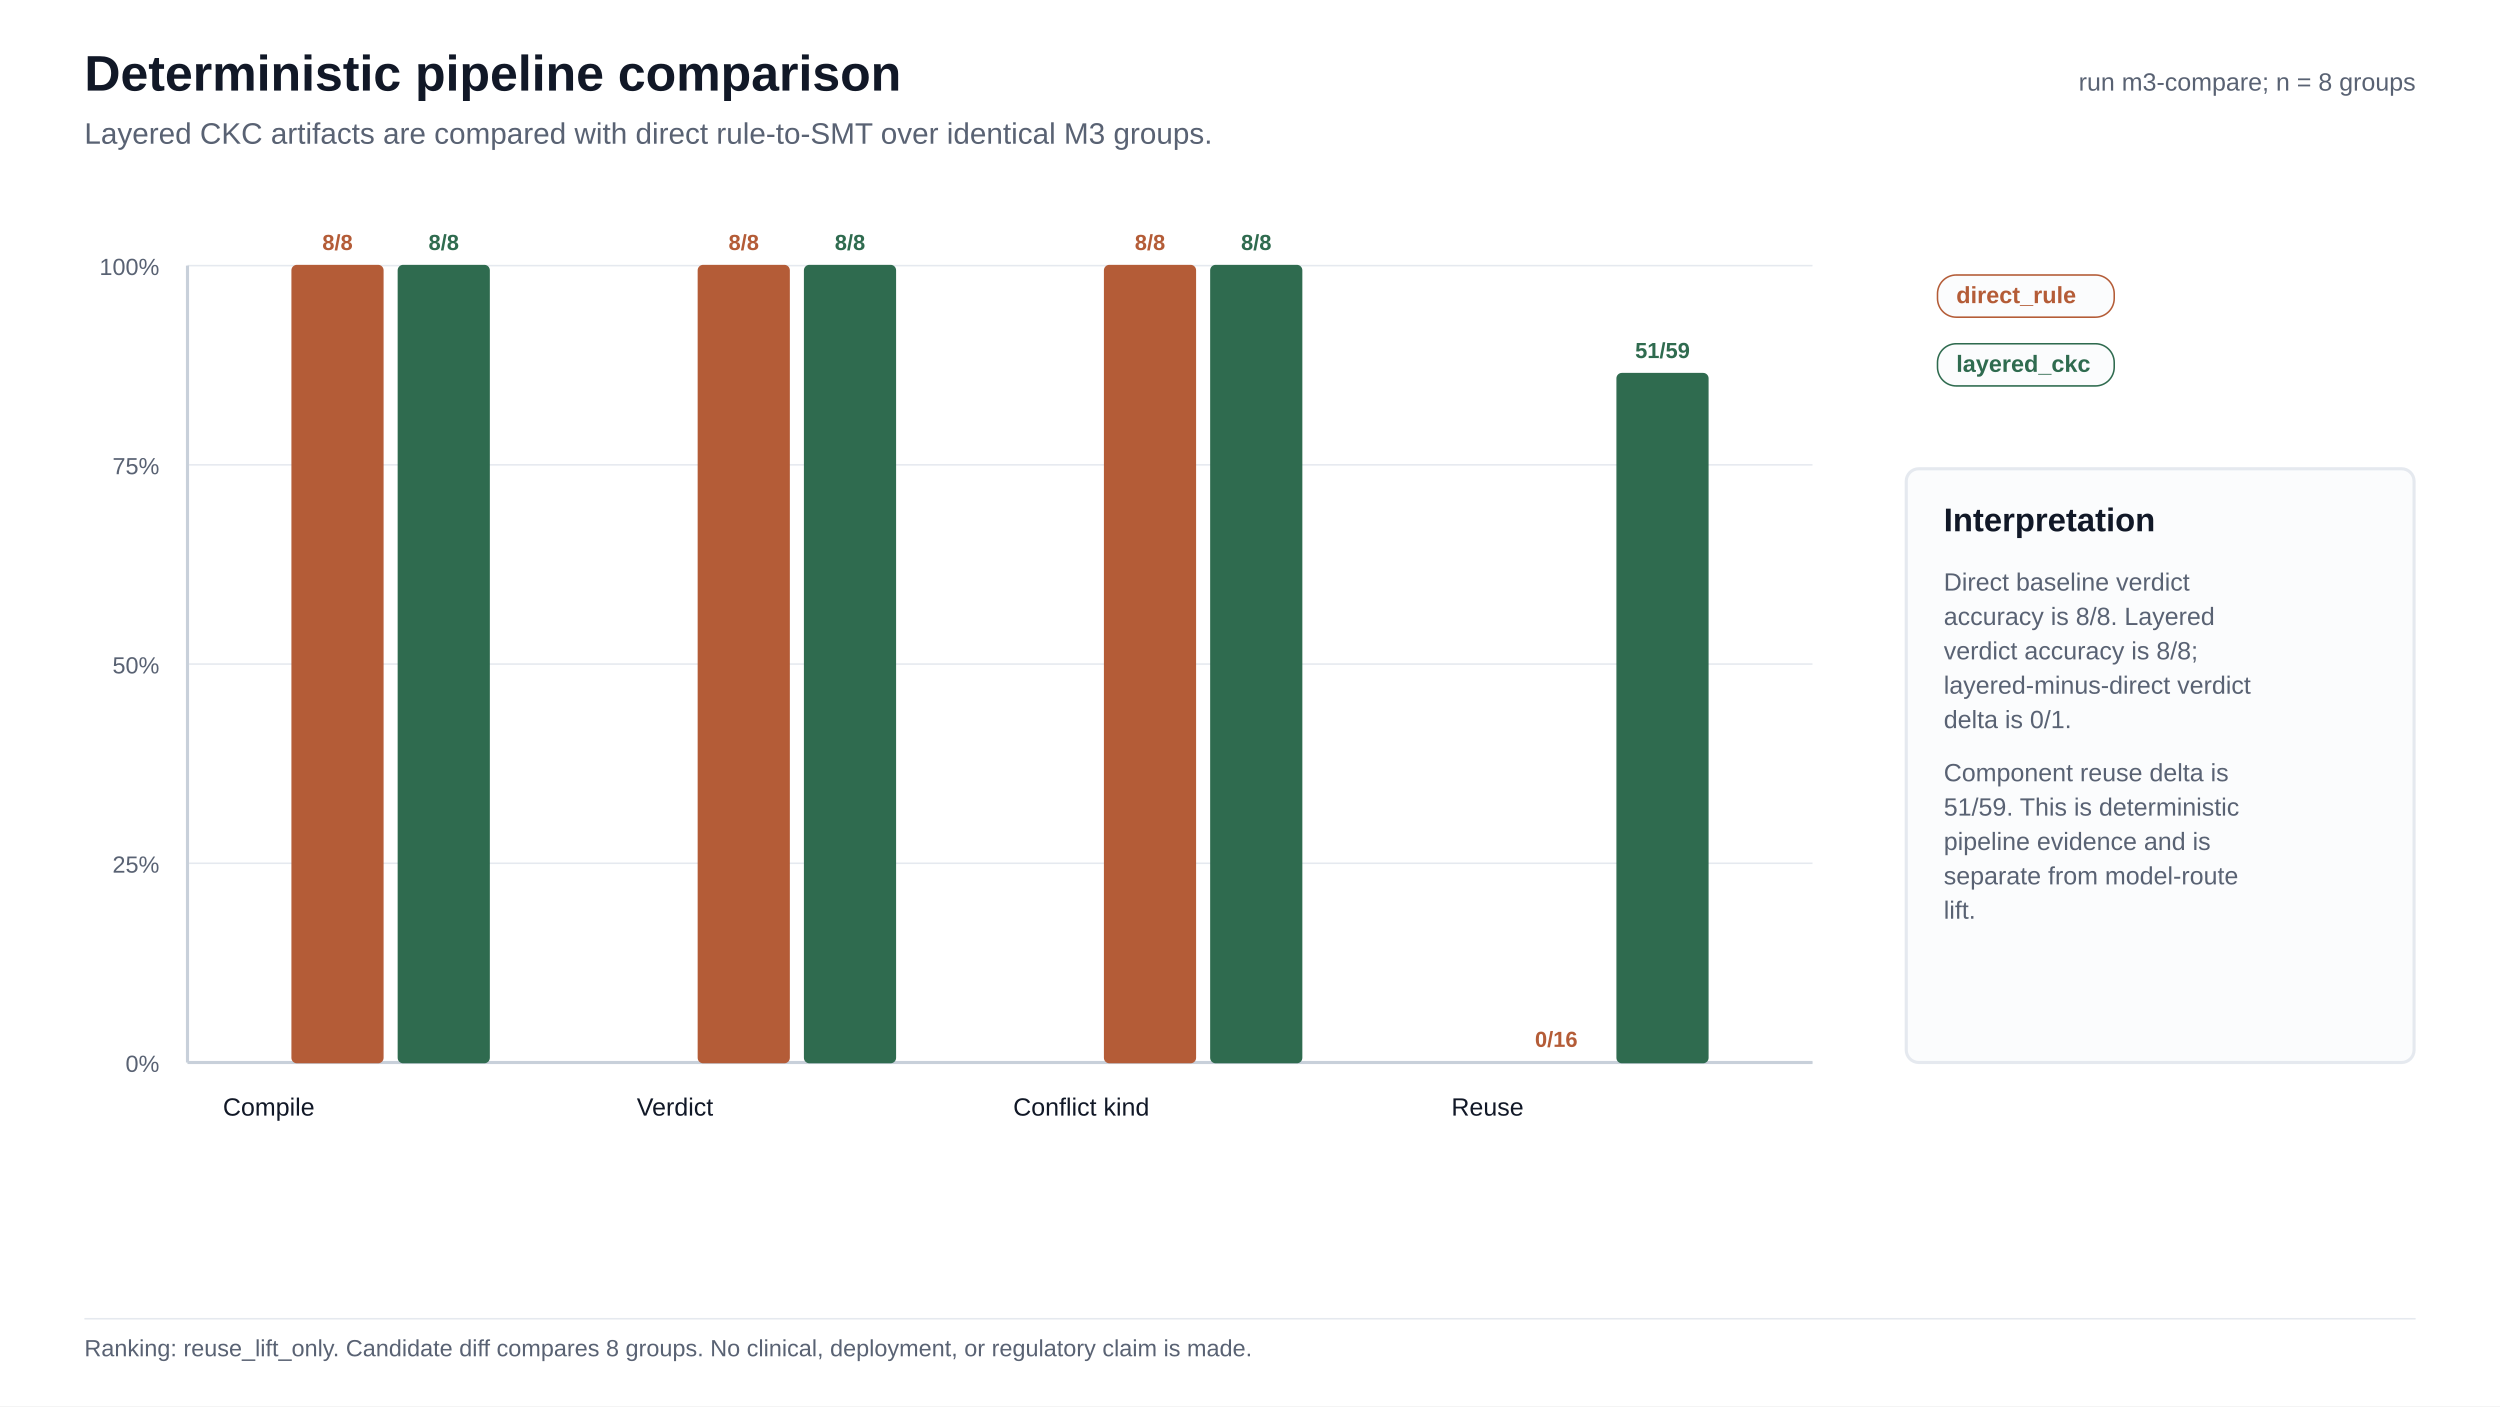
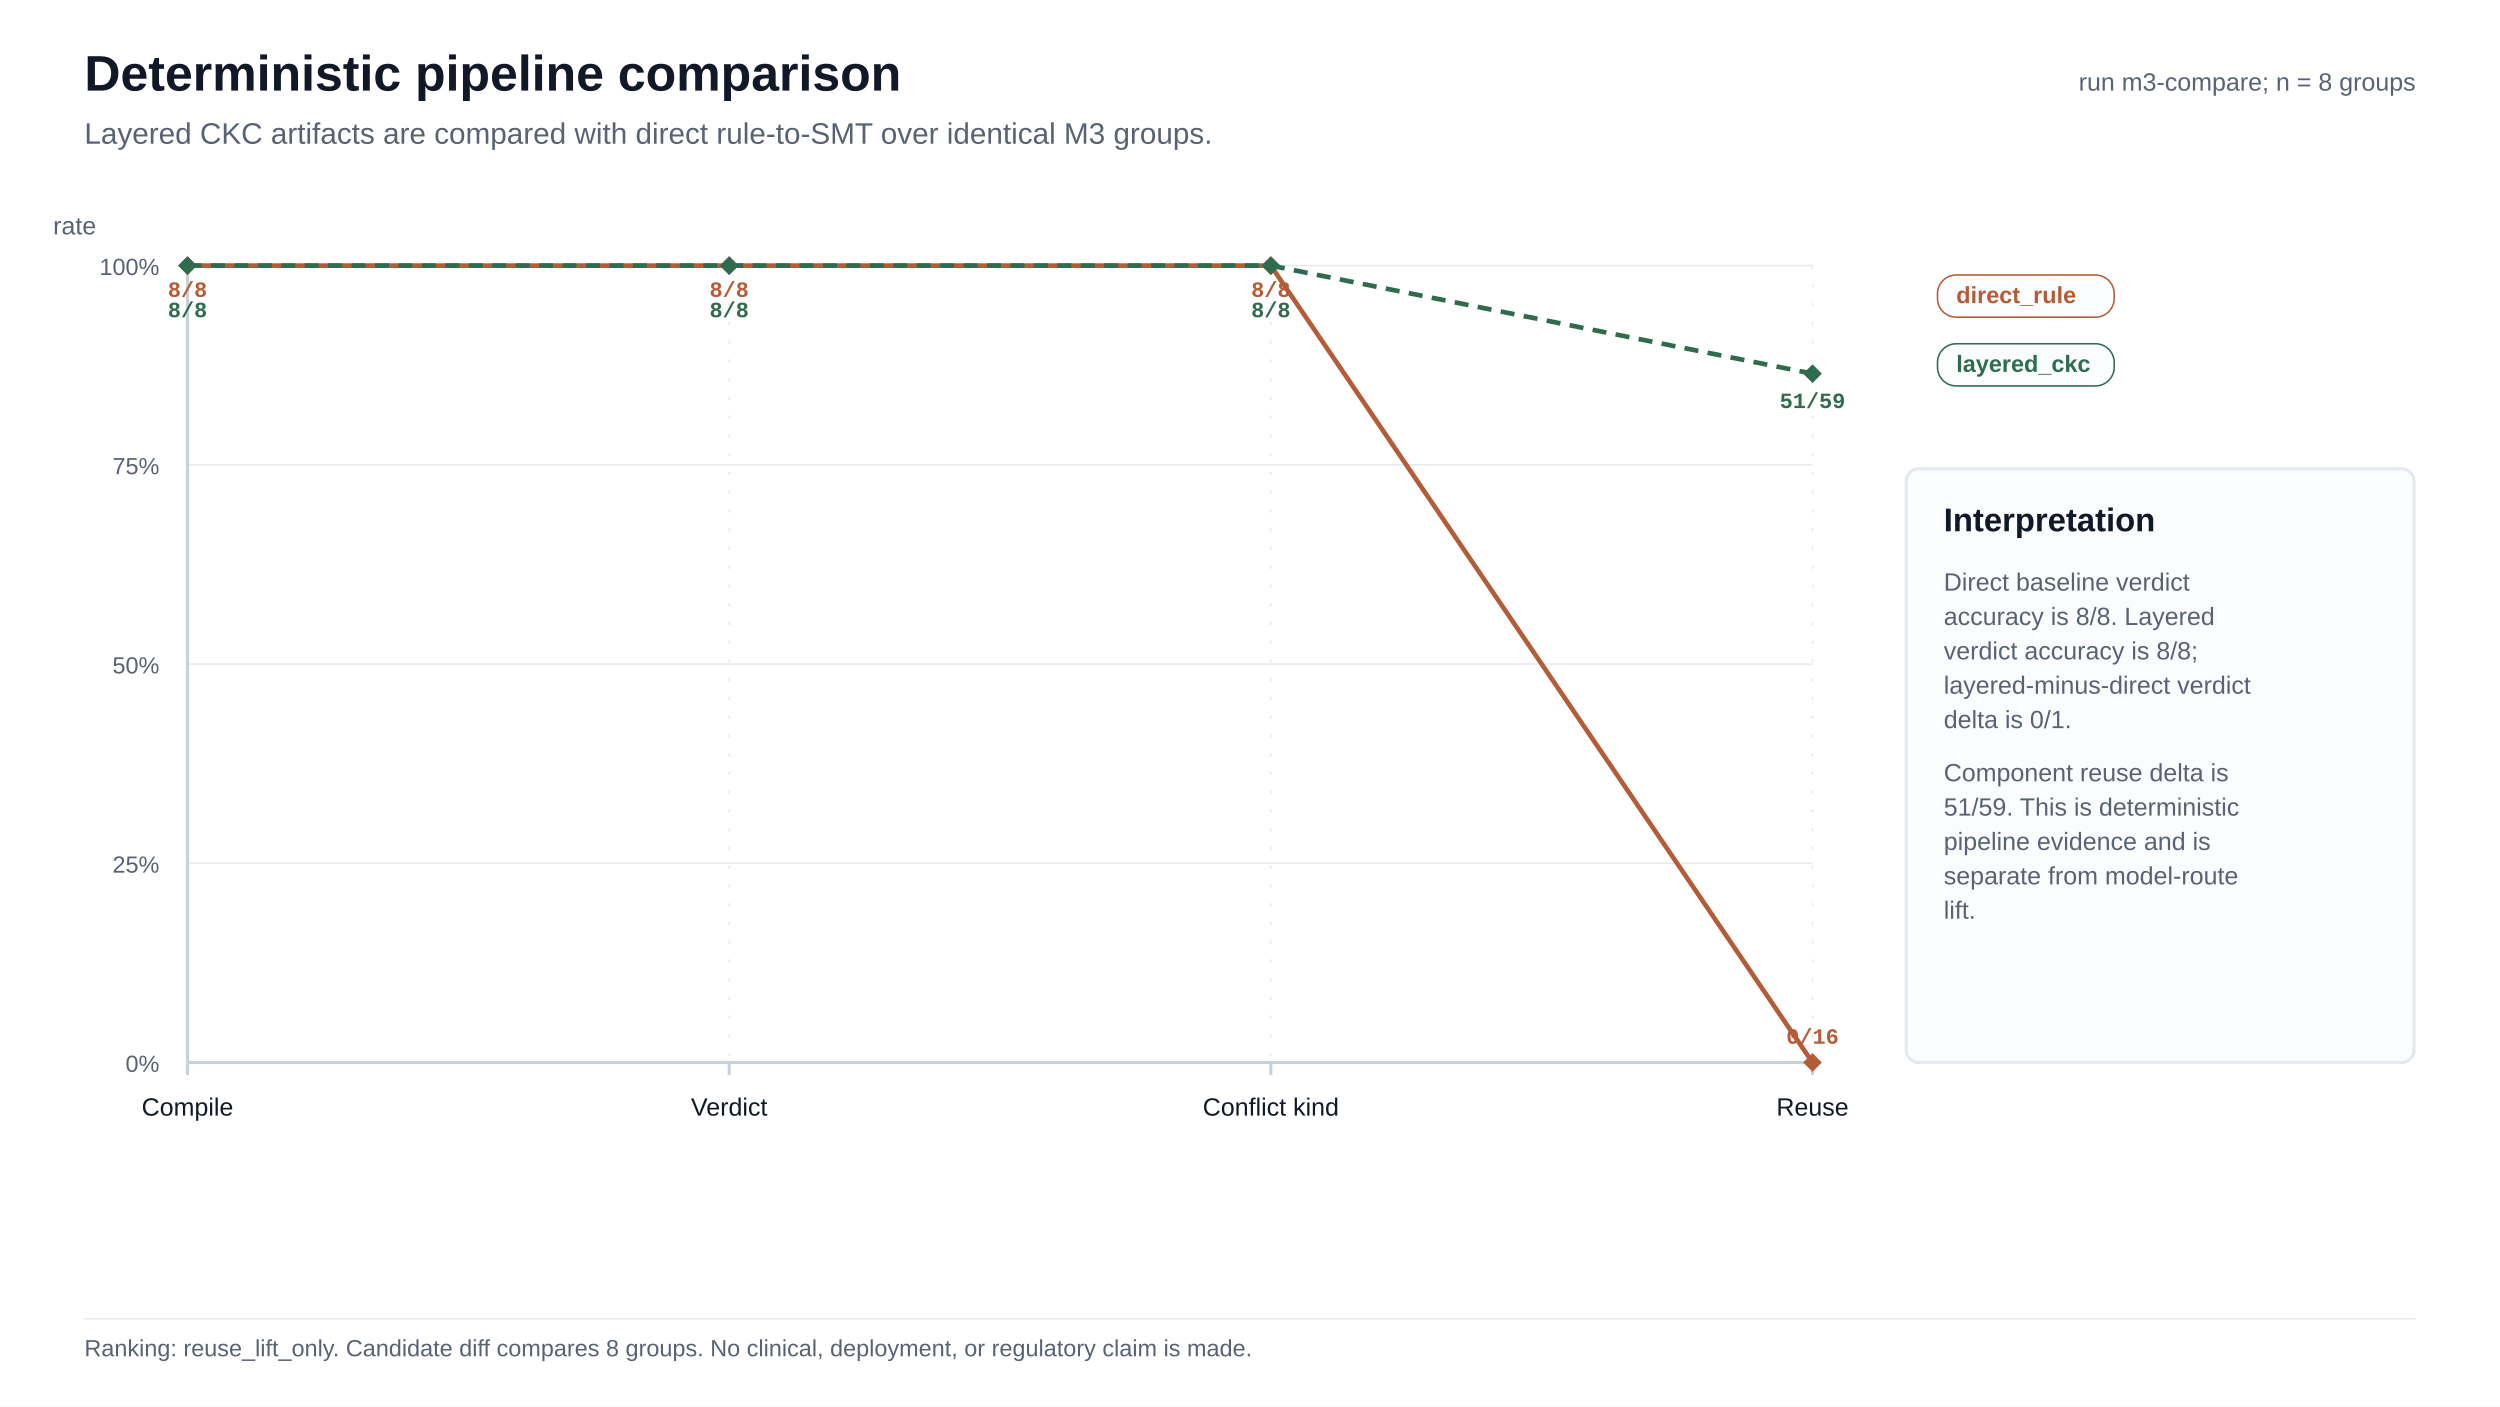
<svg xmlns="http://www.w3.org/2000/svg" width="1600" height="900" viewBox="0 0 1600 900" role="img" aria-labelledby="title desc">
  <rect width="1600" height="900" fill="#ffffff" />
  <text x="54" y="58" font-family="Arial, Helvetica, sans-serif" font-size="32" font-weight="700" fill="#111827" text-anchor="start">Deterministic pipeline comparison</text>
  <text x="54" y="92" font-family="Arial, Helvetica, sans-serif" font-size="19" font-weight="400" fill="#596273" text-anchor="start">Layered CKC artifacts are compared with direct rule-to-SMT over identical M3 groups.</text>
  <text x="1546" y="58" font-family="Arial, Helvetica, sans-serif" font-size="16" font-weight="400" fill="#596273" text-anchor="end">run m3-compare; n = 8 groups</text>
  <line x1="120" y1="680" x2="1160" y2="680" stroke="#e5e9ef" stroke-width="1" />
  <text x="102" y="686" font-family="Arial, Helvetica, sans-serif" font-size="15" font-weight="400" fill="#596273" text-anchor="end">0%</text>
  <line x1="120" y1="552.5" x2="1160" y2="552.5" stroke="#e5e9ef" stroke-width="1" />
  <text x="102" y="558.5" font-family="Arial, Helvetica, sans-serif" font-size="15" font-weight="400" fill="#596273" text-anchor="end">25%</text>
  <line x1="120" y1="425" x2="1160" y2="425" stroke="#e5e9ef" stroke-width="1" />
  <text x="102" y="431" font-family="Arial, Helvetica, sans-serif" font-size="15" font-weight="400" fill="#596273" text-anchor="end">50%</text>
  <line x1="120" y1="297.5" x2="1160" y2="297.5" stroke="#e5e9ef" stroke-width="1" />
  <text x="102" y="303.5" font-family="Arial, Helvetica, sans-serif" font-size="15" font-weight="400" fill="#596273" text-anchor="end">75%</text>
  <line x1="120" y1="170" x2="1160" y2="170" stroke="#e5e9ef" stroke-width="1" />
  <text x="102" y="176" font-family="Arial, Helvetica, sans-serif" font-size="15" font-weight="400" fill="#596273" text-anchor="end">100%</text>
+   <line x1="120" y1="170" x2="120" y2="680" stroke="#e5e9ef" stroke-width="1" stroke-dasharray="2 10" />
+   <line x1="120" y1="680" x2="120" y2="688" stroke="#c8d0da" stroke-width="2" />
+   <text x="120" y="714" font-family="Arial, Helvetica, sans-serif" font-size="16" font-weight="400" fill="#111827" text-anchor="middle">Compile</text>
+   <line x1="466.667" y1="170" x2="466.667" y2="680" stroke="#e5e9ef" stroke-width="1" stroke-dasharray="2 10" />
+   <line x1="466.667" y1="680" x2="466.667" y2="688" stroke="#c8d0da" stroke-width="2" />
+   <text x="466.667" y="714" font-family="Arial, Helvetica, sans-serif" font-size="16" font-weight="400" fill="#111827" text-anchor="middle">Verdict</text>
+   <line x1="813.333" y1="170" x2="813.333" y2="680" stroke="#e5e9ef" stroke-width="1" stroke-dasharray="2 10" />
+   <line x1="813.333" y1="680" x2="813.333" y2="688" stroke="#c8d0da" stroke-width="2" />
+   <text x="813.333" y="714" font-family="Arial, Helvetica, sans-serif" font-size="16" font-weight="400" fill="#111827" text-anchor="middle">Conflict kind</text>
+   <line x1="1160" y1="170" x2="1160" y2="680" stroke="#e5e9ef" stroke-width="1" stroke-dasharray="2 10" />
+   <line x1="1160" y1="680" x2="1160" y2="688" stroke="#c8d0da" stroke-width="2" />
+   <text x="1160" y="714" font-family="Arial, Helvetica, sans-serif" font-size="16" font-weight="400" fill="#111827" text-anchor="middle">Reuse</text>
+   <text x="34" y="150" font-family="Arial, Helvetica, sans-serif" font-size="16" font-weight="400" fill="#596273" text-anchor="start">rate</text>
  <line x1="120" y1="170" x2="120" y2="680" stroke="#c8d0da" stroke-width="2" />
  <line x1="120" y1="680" x2="1160" y2="680" stroke="#c8d0da" stroke-width="2" />
-   <rect x="187" y="170" width="58" height="510" rx="3" fill="#b45c37" stroke="#b45c37" stroke-width="1" />
-   <text x="216" y="160" font-family="Arial, Helvetica, sans-serif" font-size="14" font-weight="700" fill="#b45c37" text-anchor="middle">8/8</text>
-   <rect x="255" y="170" width="58" height="510" rx="3" fill="#2f6b4f" stroke="#2f6b4f" stroke-width="1" />
-   <text x="284" y="160" font-family="Arial, Helvetica, sans-serif" font-size="14" font-weight="700" fill="#2f6b4f" text-anchor="middle">8/8</text>
-   <text x="172" y="714" font-family="Arial, Helvetica, sans-serif" font-size="16" font-weight="400" fill="#111827" text-anchor="middle">Compile</text>
-   <rect x="447" y="170" width="58" height="510" rx="3" fill="#b45c37" stroke="#b45c37" stroke-width="1" />
-   <text x="476" y="160" font-family="Arial, Helvetica, sans-serif" font-size="14" font-weight="700" fill="#b45c37" text-anchor="middle">8/8</text>
-   <rect x="515" y="170" width="58" height="510" rx="3" fill="#2f6b4f" stroke="#2f6b4f" stroke-width="1" />
-   <text x="544" y="160" font-family="Arial, Helvetica, sans-serif" font-size="14" font-weight="700" fill="#2f6b4f" text-anchor="middle">8/8</text>
-   <text x="432" y="714" font-family="Arial, Helvetica, sans-serif" font-size="16" font-weight="400" fill="#111827" text-anchor="middle">Verdict</text>
-   <rect x="707" y="170" width="58" height="510" rx="3" fill="#b45c37" stroke="#b45c37" stroke-width="1" />
-   <text x="736" y="160" font-family="Arial, Helvetica, sans-serif" font-size="14" font-weight="700" fill="#b45c37" text-anchor="middle">8/8</text>
-   <rect x="775" y="170" width="58" height="510" rx="3" fill="#2f6b4f" stroke="#2f6b4f" stroke-width="1" />
-   <text x="804" y="160" font-family="Arial, Helvetica, sans-serif" font-size="14" font-weight="700" fill="#2f6b4f" text-anchor="middle">8/8</text>
-   <text x="692" y="714" font-family="Arial, Helvetica, sans-serif" font-size="16" font-weight="400" fill="#111827" text-anchor="middle">Conflict kind</text>
-   <rect x="967" y="680" width="58" height="0" rx="3" fill="#b45c37" stroke="#b45c37" stroke-width="1" />
-   <text x="996" y="670" font-family="Arial, Helvetica, sans-serif" font-size="14" font-weight="700" fill="#b45c37" text-anchor="middle">0/16</text>
-   <rect x="1035" y="239.153" width="58" height="440.847" rx="3" fill="#2f6b4f" stroke="#2f6b4f" stroke-width="1" />
-   <text x="1064" y="229.153" font-family="Arial, Helvetica, sans-serif" font-size="14" font-weight="700" fill="#2f6b4f" text-anchor="middle">51/59</text>
-   <text x="952" y="714" font-family="Arial, Helvetica, sans-serif" font-size="16" font-weight="400" fill="#111827" text-anchor="middle">Reuse</text>
+   <line x1="120" y1="170" x2="466.667" y2="170" stroke="#b45c37" stroke-width="3" />
+   <line x1="466.667" y1="170" x2="813.333" y2="170" stroke="#b45c37" stroke-width="3" />
+   <line x1="813.333" y1="170" x2="1160" y2="680" stroke="#b45c37" stroke-width="3" />
+   <polygon points="120,164 126,170 120,176 114,170" fill="#b45c37" stroke="none" />
+   <text x="120" y="190" font-family="SFMono-Regular, Consolas, Liberation Mono, monospace" font-size="14" font-weight="700" fill="#b45c37" text-anchor="middle">8/8</text>
+   <polygon points="466.667,164 472.667,170 466.667,176 460.667,170" fill="#b45c37" stroke="none" />
+   <text x="466.667" y="190" font-family="SFMono-Regular, Consolas, Liberation Mono, monospace" font-size="14" font-weight="700" fill="#b45c37" text-anchor="middle">8/8</text>
+   <polygon points="813.333,164 819.333,170 813.333,176 807.333,170" fill="#b45c37" stroke="none" />
+   <text x="813.333" y="190" font-family="SFMono-Regular, Consolas, Liberation Mono, monospace" font-size="14" font-weight="700" fill="#b45c37" text-anchor="middle">8/8</text>
+   <polygon points="1160,674 1166,680 1160,686 1154,680" fill="#b45c37" stroke="none" />
+   <text x="1160" y="668" font-family="SFMono-Regular, Consolas, Liberation Mono, monospace" font-size="14" font-weight="700" fill="#b45c37" text-anchor="middle">0/16</text>
+   <line x1="120" y1="170" x2="466.667" y2="170" stroke="#2f6b4f" stroke-width="3" stroke-dasharray="9 6" />
+   <line x1="466.667" y1="170" x2="813.333" y2="170" stroke="#2f6b4f" stroke-width="3" stroke-dasharray="9 6" />
+   <line x1="813.333" y1="170" x2="1160" y2="239.153" stroke="#2f6b4f" stroke-width="3" stroke-dasharray="9 6" />
+   <polygon points="120,164 126,170 120,176 114,170" fill="#2f6b4f" stroke="none" />
+   <text x="120" y="203" font-family="SFMono-Regular, Consolas, Liberation Mono, monospace" font-size="14" font-weight="700" fill="#2f6b4f" text-anchor="middle">8/8</text>
+   <polygon points="466.667,164 472.667,170 466.667,176 460.667,170" fill="#2f6b4f" stroke="none" />
+   <text x="466.667" y="203" font-family="SFMono-Regular, Consolas, Liberation Mono, monospace" font-size="14" font-weight="700" fill="#2f6b4f" text-anchor="middle">8/8</text>
+   <polygon points="813.333,164 819.333,170 813.333,176 807.333,170" fill="#2f6b4f" stroke="none" />
+   <text x="813.333" y="203" font-family="SFMono-Regular, Consolas, Liberation Mono, monospace" font-size="14" font-weight="700" fill="#2f6b4f" text-anchor="middle">8/8</text>
+   <polygon points="1160,233.153 1166,239.153 1160,245.153 1154,239.153" fill="#2f6b4f" stroke="none" />
+   <text x="1160" y="261.153" font-family="SFMono-Regular, Consolas, Liberation Mono, monospace" font-size="14" font-weight="700" fill="#2f6b4f" text-anchor="middle">51/59</text>
  <rect x="1240" y="176" width="113.1" height="27" rx="12" fill="#fbfcfd" stroke="#b45c37" stroke-width="1" />
  <text x="1252" y="194" font-family="Arial, Helvetica, sans-serif" font-size="15" font-weight="700" fill="#b45c37" text-anchor="start">direct_rule</text>
  <rect x="1240" y="220" width="113.1" height="27" rx="12" fill="#fbfcfd" stroke="#2f6b4f" stroke-width="1" />
  <text x="1252" y="238" font-family="Arial, Helvetica, sans-serif" font-size="15" font-weight="700" fill="#2f6b4f" text-anchor="start">layered_ckc</text>
  <rect x="1220" y="300" width="325" height="380" rx="8" fill="#fbfcfd" stroke="#e5e9ef" stroke-width="2" />
  <text x="1244" y="340" font-family="Arial, Helvetica, sans-serif" font-size="21" font-weight="700" fill="#111827" text-anchor="start">Interpretation</text>
  <text x="1244" y="378" font-family="Arial, Helvetica, sans-serif" font-size="16" font-weight="400" fill="#596273" text-anchor="start">Direct baseline verdict</text>
  <text x="1244" y="400" font-family="Arial, Helvetica, sans-serif" font-size="16" font-weight="400" fill="#596273" text-anchor="start">accuracy is 8/8. Layered</text>
  <text x="1244" y="422" font-family="Arial, Helvetica, sans-serif" font-size="16" font-weight="400" fill="#596273" text-anchor="start">verdict accuracy is 8/8;</text>
  <text x="1244" y="444" font-family="Arial, Helvetica, sans-serif" font-size="16" font-weight="400" fill="#596273" text-anchor="start">layered-minus-direct verdict</text>
  <text x="1244" y="466" font-family="Arial, Helvetica, sans-serif" font-size="16" font-weight="400" fill="#596273" text-anchor="start">delta is 0/1.</text>
  <text x="1244" y="500" font-family="Arial, Helvetica, sans-serif" font-size="16" font-weight="400" fill="#596273" text-anchor="start">Component reuse delta is</text>
  <text x="1244" y="522" font-family="Arial, Helvetica, sans-serif" font-size="16" font-weight="400" fill="#596273" text-anchor="start">51/59. This is deterministic</text>
  <text x="1244" y="544" font-family="Arial, Helvetica, sans-serif" font-size="16" font-weight="400" fill="#596273" text-anchor="start">pipeline evidence and is</text>
  <text x="1244" y="566" font-family="Arial, Helvetica, sans-serif" font-size="16" font-weight="400" fill="#596273" text-anchor="start">separate from model-route</text>
  <text x="1244" y="588" font-family="Arial, Helvetica, sans-serif" font-size="16" font-weight="400" fill="#596273" text-anchor="start">lift.</text>
  <line x1="54" y1="844" x2="1546" y2="844" stroke="#e5e9ef" stroke-width="1" />
  <text x="54" y="868" font-family="Arial, Helvetica, sans-serif" font-size="15" font-weight="400" fill="#596273" text-anchor="start">Ranking: reuse_lift_only. Candidate diff compares 8 groups. No clinical, deployment, or regulatory claim is made.</text>
</svg>
